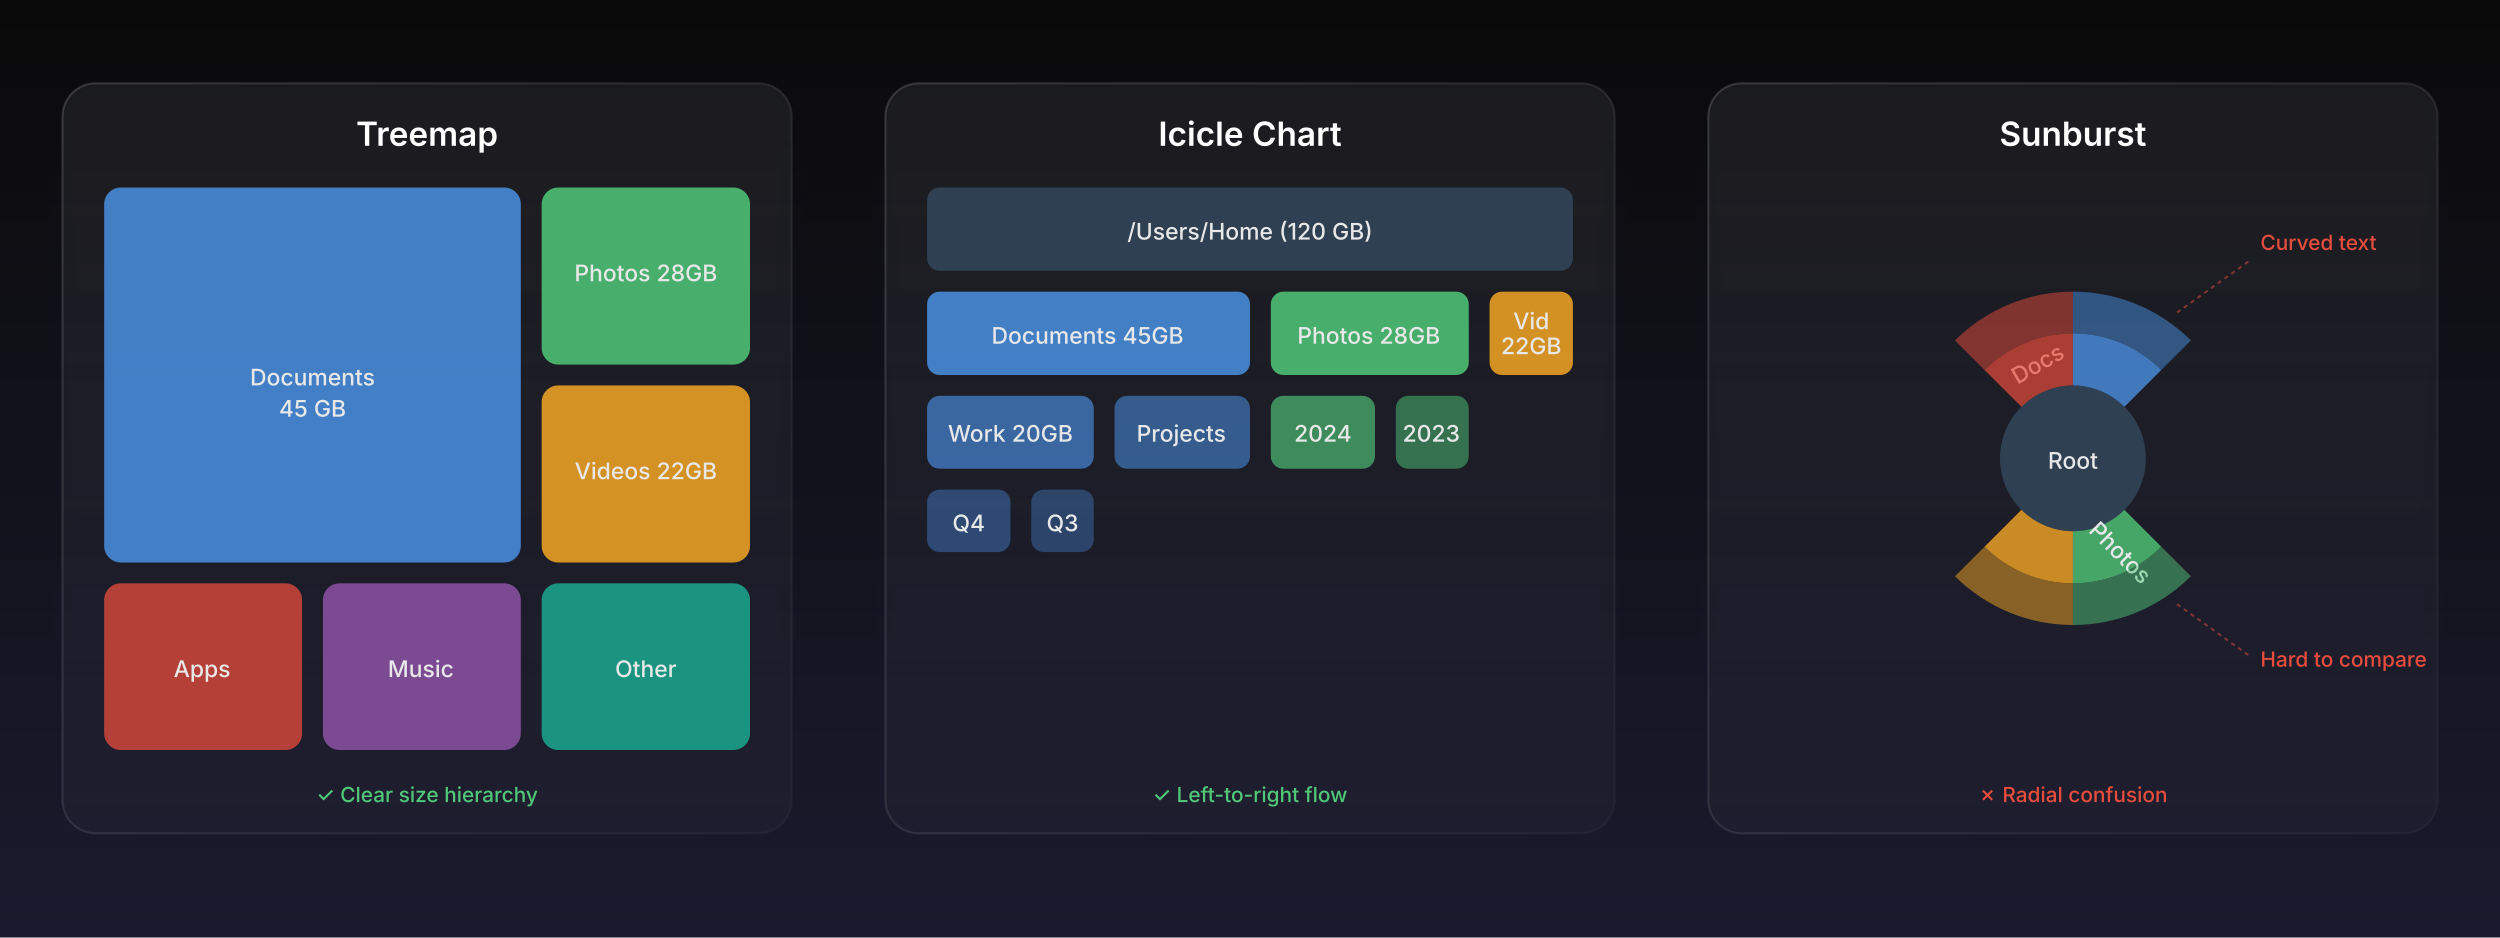
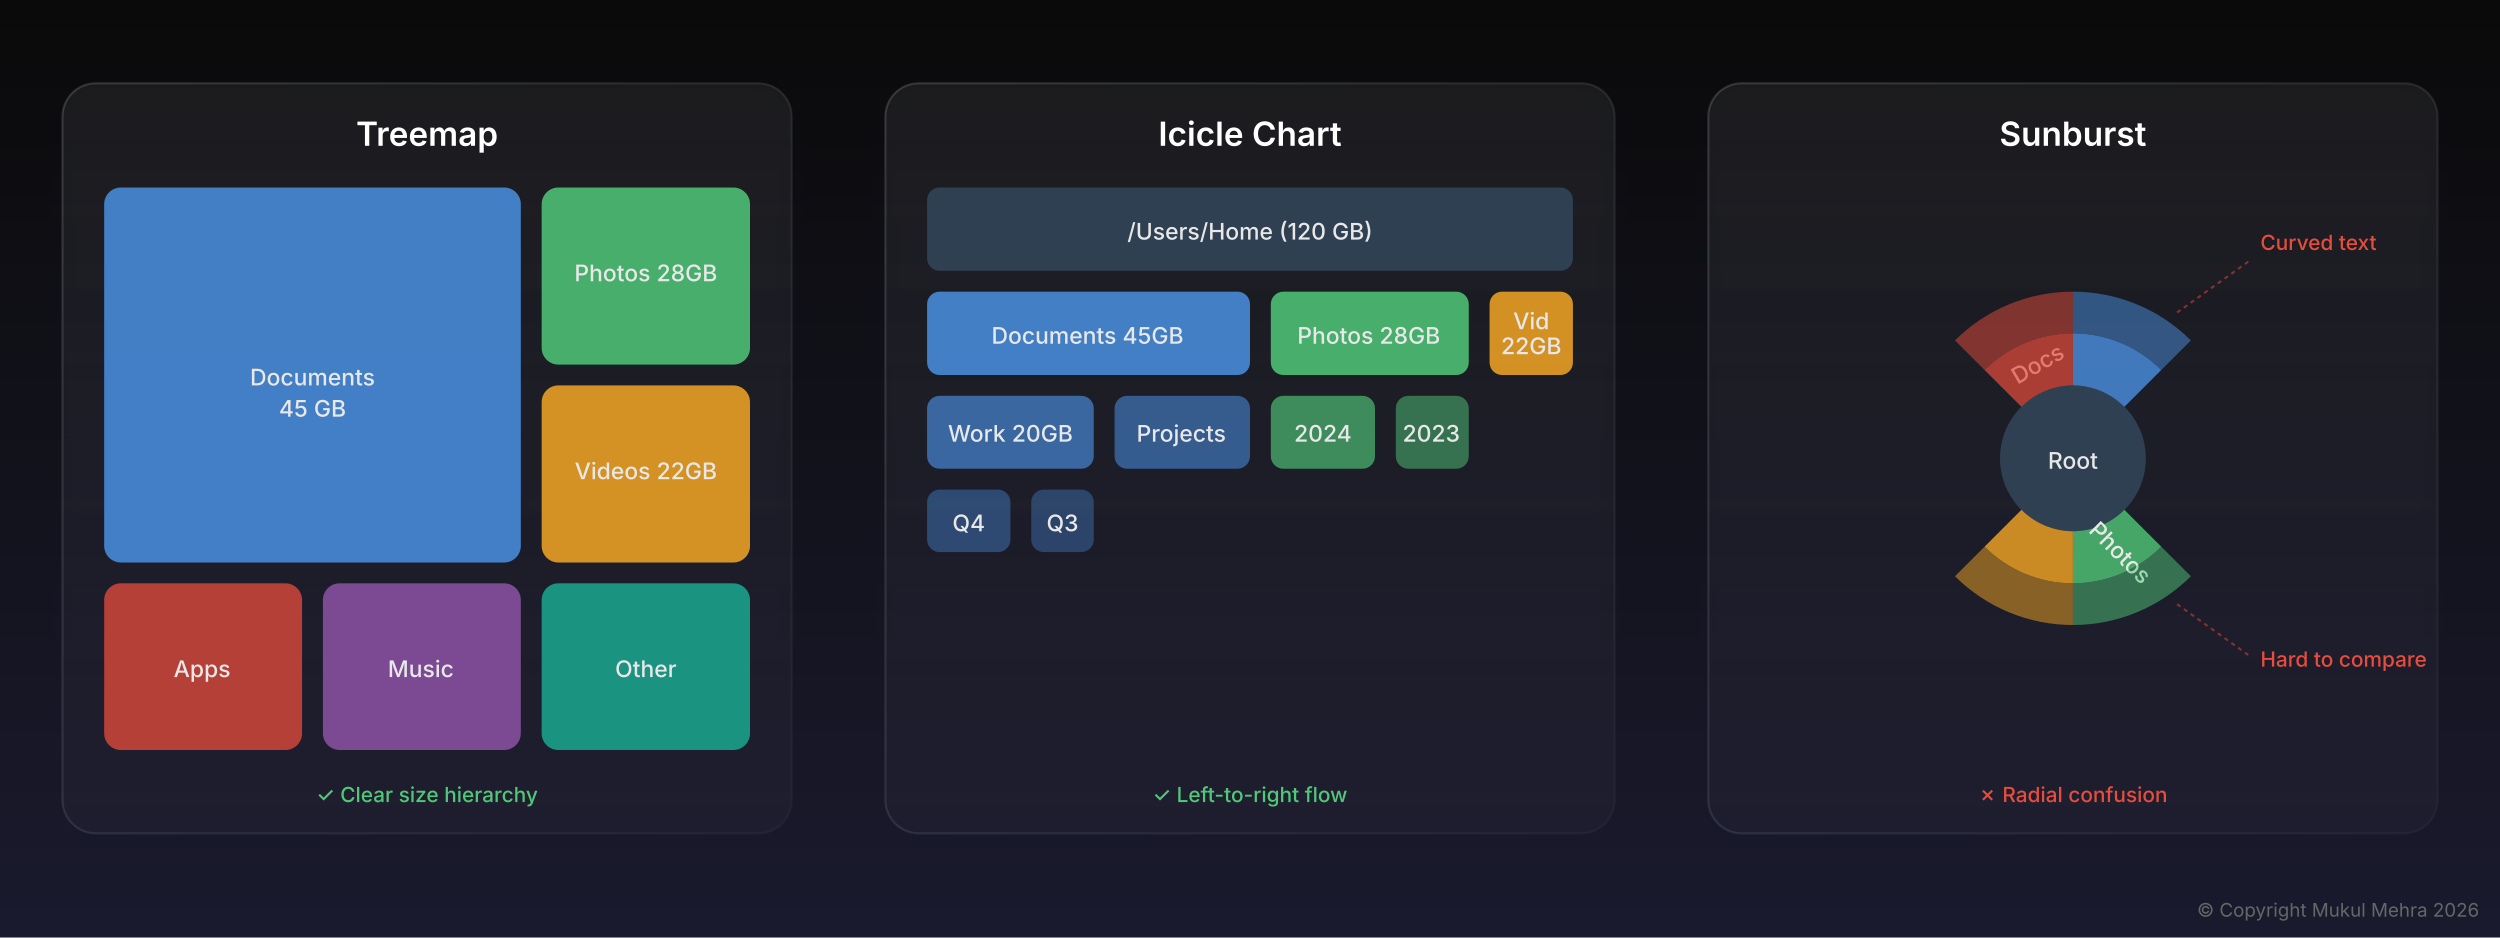
<svg xmlns="http://www.w3.org/2000/svg" viewBox="0 0 1200 450">
  <defs>
    <style>
      .label { font-family: -apple-system, BlinkMacSystemFont, 'SF Pro Display', system-ui; font-size: 11px; fill: #e8e8e8; font-weight: 500; }
      .title { font-family: -apple-system, BlinkMacSystemFont, 'SF Pro Display', system-ui; font-size: 16px; fill: #ffffff; font-weight: 600; }
      .subtitle { font-family: -apple-system, BlinkMacSystemFont, 'SF Pro Text', system-ui; font-size: 10px; fill: #50C878; font-weight: 500; }
      .subtitle-warn { font-family: -apple-system, BlinkMacSystemFont, 'SF Pro Text', system-ui; font-size: 10px; fill: #E74C3C; font-weight: 500; }
    </style>
    <linearGradient id="glassCard" x1="0%" y1="0%" x2="0%" y2="100%">
      <stop offset="0%" style="stop-color:rgba(255,255,255,0.06);stop-opacity:1" />
      <stop offset="100%" style="stop-color:rgba(255,255,255,0.02);stop-opacity:1" />
    </linearGradient>
    <linearGradient id="borderShine" x1="0%" y1="0%" x2="100%" y2="100%">
      <stop offset="0%" style="stop-color:rgba(255,255,255,0.15);stop-opacity:1" />
      <stop offset="100%" style="stop-color:rgba(255,255,255,0.03);stop-opacity:1" />
    </linearGradient>
    <filter id="glow" x="-50%" y="-50%" width="200%" height="200%">
      <feGaussianBlur in="SourceAlpha" stdDeviation="6" />
      <feOffset dx="0" dy="2" result="offsetblur" />
      <feFlood flood-color="#4A90E2" flood-opacity="0.2" />
      <feComposite in2="offsetblur" operator="in" />
      <feMerge>
        <feMergeNode />
        <feMergeNode in="SourceGraphic" />
      </feMerge>
    </filter>
  </defs>
  <rect width="1200" height="450" fill="url(#darkBg)" />
  <linearGradient id="darkBg" x1="0%" y1="0%" x2="0%" y2="100%">
    <stop offset="0%" style="stop-color:#0a0a0a;stop-opacity:1" />
    <stop offset="100%" style="stop-color:#1a1a2e;stop-opacity:1" />
  </linearGradient>
  <g transform="translate(30, 40)">
    <rect x="0" y="0" width="350" height="360" rx="16" fill="url(#glassCard)" stroke="url(#borderShine)" stroke-width="1" filter="url(#glow)" />
    <text x="175" y="30" class="title" text-anchor="middle">Treemap</text>
    <g transform="translate(20, 50)">
      <rect x="0" y="0" width="200" height="180" rx="8" fill="#4A90E2" opacity="0.85" />
      <text x="100" y="95" class="label" text-anchor="middle" fill="#fff">Documents</text>
      <text x="100" y="110" class="label" text-anchor="middle" fill="rgba(255,255,255,0.7)" font-size="10">45 GB</text>
      <rect x="210" y="0" width="100" height="85" rx="8" fill="#50C878" opacity="0.85" />
      <text x="260" y="45" class="label" text-anchor="middle" fill="#fff" font-size="10">Photos 28GB</text>
      <rect x="210" y="95" width="100" height="85" rx="8" fill="#F5A623" opacity="0.85" />
      <text x="260" y="140" class="label" text-anchor="middle" fill="#fff" font-size="10">Videos 22GB</text>
      <rect x="0" y="190" width="95" height="80" rx="8" fill="#E74C3C" opacity="0.75" />
      <text x="47" y="235" class="label" text-anchor="middle" fill="#fff" font-size="9">Apps</text>
      <rect x="105" y="190" width="95" height="80" rx="8" fill="#9B59B6" opacity="0.75" />
      <text x="152" y="235" class="label" text-anchor="middle" fill="#fff" font-size="9">Music</text>
      <rect x="210" y="190" width="100" height="80" rx="8" fill="#1ABC9C" opacity="0.75" />
      <text x="260" y="235" class="label" text-anchor="middle" fill="#fff" font-size="9">Other</text>
    </g>
    <text x="175" y="345" class="subtitle" text-anchor="middle">✓ Clear size hierarchy</text>
  </g>
  <g transform="translate(425, 40)">
    <rect x="0" y="0" width="350" height="360" rx="16" fill="url(#glassCard)" stroke="url(#borderShine)" stroke-width="1" filter="url(#glow)" />
    <text x="175" y="30" class="title" text-anchor="middle">Icicle Chart</text>
    <g transform="translate(20, 50)">
      <rect x="0" y="0" width="310" height="40" rx="6" fill="rgba(52,73,94,0.8)" />
      <text x="155" y="25" class="label" text-anchor="middle" fill="#fff">/Users/Home (120 GB)</text>
      <rect x="0" y="50" width="155" height="40" rx="6" fill="#4A90E2" opacity="0.85" />
      <text x="77" y="75" class="label" text-anchor="middle" fill="#fff" font-size="10">Documents 45GB</text>
      <rect x="165" y="50" width="95" height="40" rx="6" fill="#50C878" opacity="0.85" />
      <text x="212" y="75" class="label" text-anchor="middle" fill="#fff" font-size="10">Photos 28GB</text>
      <rect x="270" y="50" width="40" height="40" rx="6" fill="#F5A623" opacity="0.85" />
      <text x="290" y="68" class="label" text-anchor="middle" fill="#fff" font-size="9">Vid</text>
      <text x="290" y="80" class="label" text-anchor="middle" fill="#fff" font-size="9">22GB</text>
      <rect x="0" y="100" width="80" height="35" rx="6" fill="rgba(74,144,226,0.65)" />
      <text x="40" y="122" class="label" text-anchor="middle" fill="#fff" font-size="9">Work 20GB</text>
      <rect x="90" y="100" width="65" height="35" rx="6" fill="rgba(74,144,226,0.55)" />
      <text x="122" y="122" class="label" text-anchor="middle" fill="#fff" font-size="9">Projects</text>
      <rect x="165" y="100" width="50" height="35" rx="6" fill="rgba(80,200,120,0.65)" />
      <text x="190" y="122" class="label" text-anchor="middle" fill="#fff" font-size="8">2024</text>
      <rect x="225" y="100" width="35" height="35" rx="6" fill="rgba(80,200,120,0.5)" />
      <text x="242" y="122" class="label" text-anchor="middle" fill="#fff" font-size="8">2023</text>
      <rect x="0" y="145" width="40" height="30" rx="6" fill="rgba(74,144,226,0.4)" />
      <text x="20" y="165" class="label" text-anchor="middle" fill="#e8e8e8" font-size="8">Q4</text>
      <rect x="50" y="145" width="30" height="30" rx="6" fill="rgba(74,144,226,0.35)" />
      <text x="65" y="165" class="label" text-anchor="middle" fill="#e8e8e8" font-size="8">Q3</text>
    </g>
    <text x="175" y="345" class="subtitle" text-anchor="middle">✓ Left-to-right flow</text>
  </g>
  <g transform="translate(820, 40)">
    <rect x="0" y="0" width="350" height="360" rx="16" fill="url(#glassCard)" stroke="url(#borderShine)" stroke-width="1" filter="url(#glow)" />
    <text x="175" y="30" class="title" text-anchor="middle">Sunburst</text>
    <g transform="translate(175, 180)">
      <circle cx="0" cy="0" r="35" fill="rgba(52,73,94,0.8)" />
      <text x="0" y="5" class="label" text-anchor="middle" fill="#fff" font-size="10">Root</text>
      <path d="M 0,-35 A 35,35 0 0,1 24.7,-24.7 L 42.4,-42.4 A 60,60 0 0,0 0,-60 Z" fill="#4A90E2" opacity="0.8" />
      <text x="-15" y="-42" class="label" text-anchor="middle" fill="#fff" font-size="8" transform="rotate(-30, -15, -42)">Docs</text>
      <path d="M 24.7,24.7 A 35,35 0 0,1 0,35 L 0,60 A 60,60 0 0,0 42.4,42.4 Z" fill="#50C878" opacity="0.8" />
      <text x="20" y="48" class="label" text-anchor="middle" fill="#fff" font-size="8" transform="rotate(45, 20, 48)">Photos</text>
      <path d="M 0,35 A 35,35 0 0,1 -24.7,24.7 L -42.4,42.4 A 60,60 0 0,0 0,60 Z" fill="#F5A623" opacity="0.8" />
      <path d="M -24.7,-24.7 A 35,35 0 0,1 0,-35 L 0,-60 A 60,60 0 0,0 -42.4,-42.4 Z" fill="#E74C3C" opacity="0.7" />
      <path d="M 0,-60 A 60,60 0 0,1 42.4,-42.4 L 56.6,-56.6 A 80,80 0 0,0 0,-80 Z" fill="rgba(74,144,226,0.5)" />
      <path d="M 42.4,42.4 A 60,60 0 0,1 0,60 L 0,80 A 80,80 0 0,0 56.6,56.6 Z" fill="rgba(80,200,120,0.5)" />
      <path d="M 0,60 A 60,60 0 0,1 -42.4,42.4 L -56.6,56.6 A 80,80 0 0,0 0,80 Z" fill="rgba(245,166,35,0.5)" />
      <path d="M -42.4,-42.4 A 60,60 0 0,1 0,-60 L 0,-80 A 80,80 0 0,0 -56.6,-56.6 Z" fill="rgba(231,76,60,0.5)" />
      <line x1="50" y1="-70" x2="85" y2="-95" stroke="rgba(231,76,60,0.5)" stroke-width="1" stroke-dasharray="2,2" />
      <line x1="50" y1="70" x2="85" y2="95" stroke="rgba(231,76,60,0.5)" stroke-width="1" stroke-dasharray="2,2" />
    </g>
    <text x="265" y="80" class="subtitle-warn" text-anchor="start" font-size="9">Curved text</text>
    <text x="265" y="280" class="subtitle-warn" text-anchor="start" font-size="9">Hard to compare</text>
    <text x="175" y="345" class="subtitle-warn" text-anchor="middle">✗ Radial confusion</text>
  </g>
+   <text x="1190" y="440" text-anchor="end" font-size="9" fill="#666" font-family="-apple-system, BlinkMacSystemFont, 'SF Pro Text', system-ui">
+     © Copyright Mukul Mehra 2026
+   </text>
</svg>
